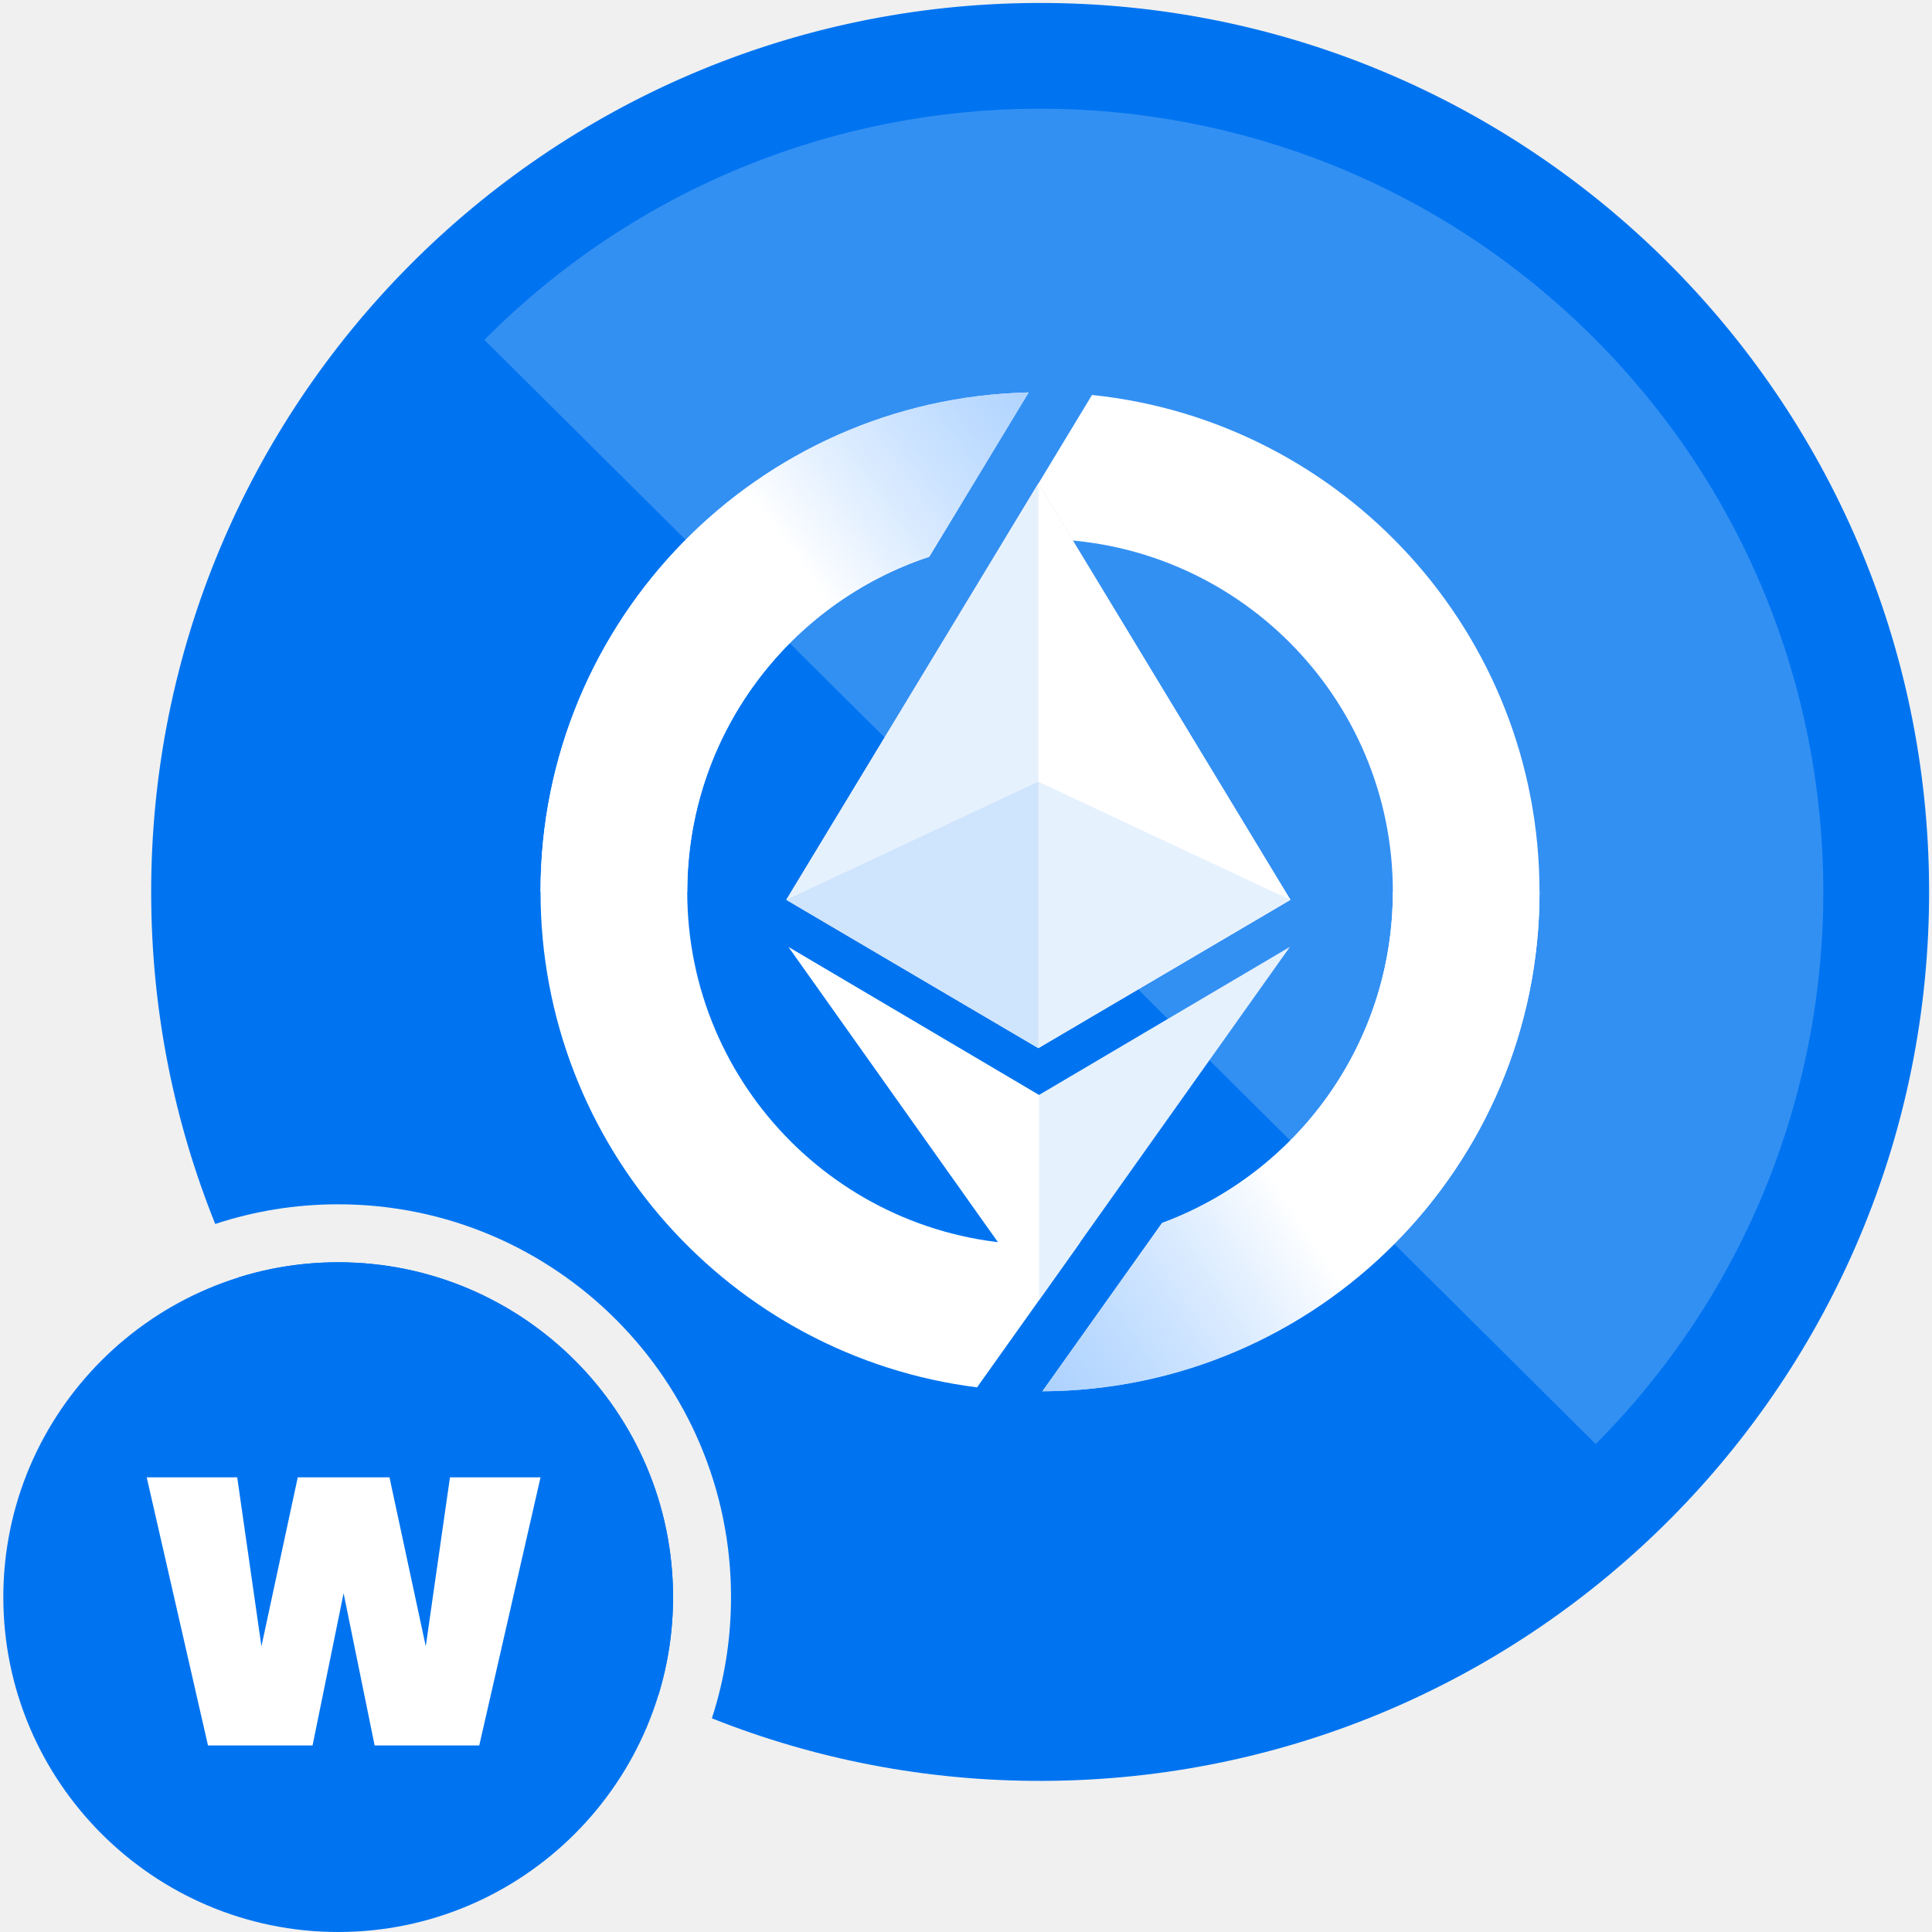
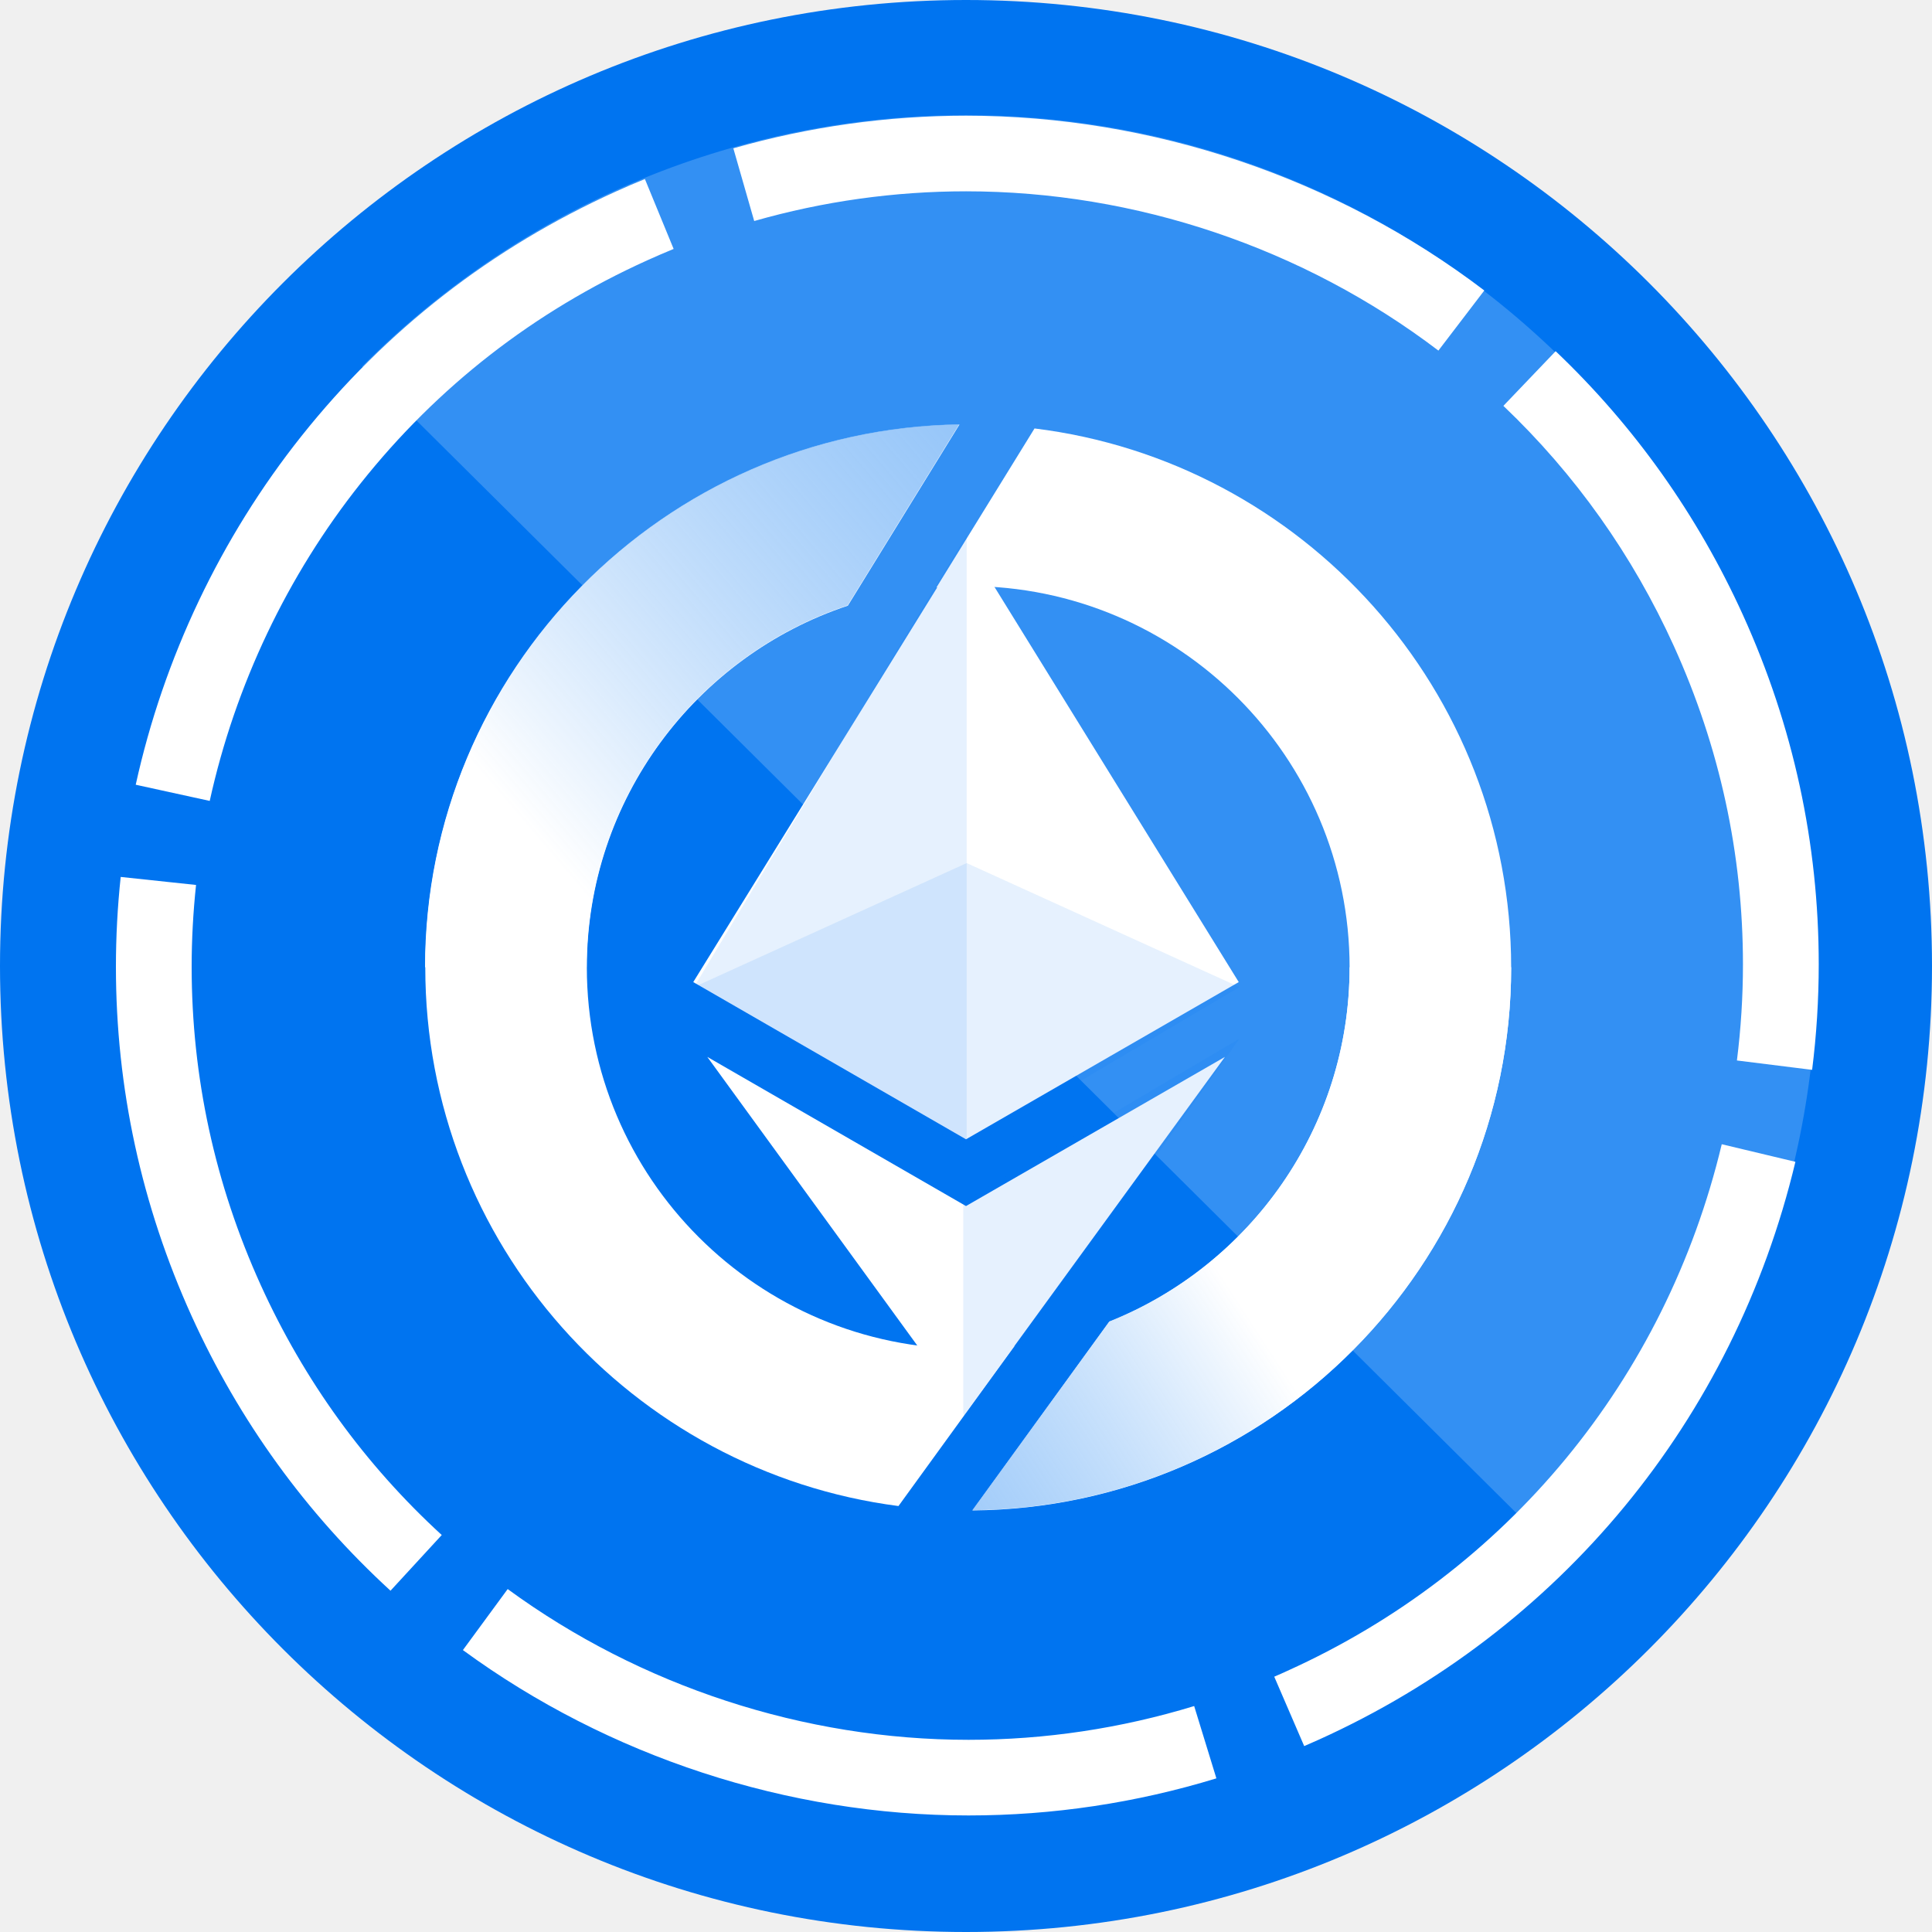
- <svg xmlns="http://www.w3.org/2000/svg" viewBox="0 0 32 32" fill="none">
-   <path fill-rule="evenodd" clip-rule="evenodd" d="M31.952 14.724C31.979 22.856 25.409 29.47 17.277 29.497C15.339 29.504 13.488 29.136 11.791 28.461C11.997 27.828 12.108 27.154 12.108 26.453C12.108 22.866 9.193 19.947 5.601 19.947C4.891 19.947 4.206 20.061 3.565 20.273C2.887 18.588 2.51 16.749 2.504 14.823C2.477 6.691 9.047 0.077 17.179 0.049C25.311 0.022 31.925 6.592 31.952 14.724ZM3.955 21.156C4.476 20.994 5.029 20.907 5.601 20.907C8.662 20.907 11.148 23.396 11.148 26.453C11.148 27.017 11.063 27.562 10.906 28.075C7.874 26.631 5.413 24.182 3.955 21.156Z" fill="#0074F0" />
-   <path opacity="0.2" d="M26.43 23.918C31.479 18.836 31.454 10.618 26.372 5.57C21.289 0.521 13.072 0.547 8.023 5.629L26.43 23.918Z" fill="white" />
-   <path d="M16.625 8.958C16.823 8.938 17.023 8.928 17.226 8.928C20.454 8.928 23.07 11.544 23.07 14.771C23.07 17.288 21.479 19.433 19.248 20.256L17.265 23.044C21.816 23.023 25.499 19.327 25.499 14.771C25.499 10.493 22.252 6.973 18.087 6.542L16.625 8.958Z" fill="white" />
-   <path d="M17.038 6.5C12.556 6.6 8.953 10.265 8.953 14.771C8.953 18.987 12.107 22.466 16.183 22.979L17.891 20.577C17.673 20.602 17.451 20.615 17.226 20.615C13.999 20.615 11.383 17.998 11.383 14.771C11.383 12.185 13.063 9.991 15.391 9.222L17.038 6.5Z" fill="white" />
-   <path d="M19.248 20.256C21.479 19.433 23.07 17.288 23.07 14.771H25.5C25.5 19.327 21.817 23.023 17.266 23.044L19.248 20.256Z" fill="url(#paint0_linear_378_7452)" />
-   <path d="M17.038 6.5C12.556 6.6 8.953 10.265 8.953 14.771C8.953 14.771 11.383 14.806 11.383 14.771C11.383 12.185 13.063 9.991 15.391 9.222L17.038 6.5Z" fill="url(#paint1_linear_378_7452)" />
-   <path d="M17.21 21.534L21.364 15.684L17.21 18.136L13.059 15.684L17.21 21.534Z" fill="white" />
-   <path opacity="0.1" d="M17.211 21.534L21.365 15.684L17.211 18.136V21.534Z" fill="#0074F0" />
-   <path d="M17.198 17.36L21.373 14.904L17.198 8.008L13.023 14.904L17.198 17.36Z" fill="url(#paint2_linear_378_7452)" />
-   <path d="M17.198 17.36L21.373 14.904L17.198 8.008L13.023 14.904L17.198 17.36Z" fill="white" />
-   <path opacity="0.1" d="M17.199 17.359L13.025 14.904L17.199 8.008L17.199 17.359Z" fill="#0074F0" />
-   <path opacity="0.1" d="M17.198 17.36V12.947L13.023 14.904L17.198 17.36Z" fill="#0074F0" />
-   <path opacity="0.1" d="M17.197 17.36V12.947L21.371 14.904L17.197 17.36Z" fill="#0074F0" />
-   <path d="M5.601 20.907C2.544 20.907 0.055 23.396 0.055 26.453C0.055 29.511 2.544 32 5.601 32C8.659 32 11.148 29.511 11.148 26.453C11.148 23.396 8.662 20.907 5.601 20.907Z" fill="#0074F0" />
-   <path d="M8.953 24.469L7.938 28.91H6.205L5.691 26.389L5.177 28.91H3.445L2.43 24.469H3.929L4.33 27.268L4.932 24.469H6.451L7.052 27.268L7.453 24.469H8.953Z" fill="white" />
+ <svg xmlns="http://www.w3.org/2000/svg" viewBox="0 0 40 40" fill="none">
+   <path d="M20 40C31.046 40 40 31.046 40 20C40 8.954 31.046 0 20 0C8.954 0 0 8.954 0 20C0 31.046 8.954 40 20 40Z" fill="#0074F0" />
+   <path d="M20.052 37.587C16.319 37.587 12.6 36.371 9.584 34.163L10.511 32.9C13.261 34.912 16.649 36.021 20.052 36.021C21.636 36.021 23.208 35.785 24.724 35.322L25.184 36.819C23.52 37.328 21.793 37.587 20.053 37.587H20.052ZM27.002 36.151L26.382 34.714C26.473 34.675 26.564 34.635 26.654 34.593C31.205 32.536 34.482 28.562 35.647 23.69L37.172 24.054C35.895 29.4 32.297 33.76 27.3 36.02C27.2 36.064 27.101 36.109 27.002 36.151ZM8.085 32.934C6.339 31.333 4.954 29.421 3.969 27.251C2.928 24.955 2.4 22.521 2.4 20.016C2.4 19.398 2.433 18.772 2.499 18.156L4.059 18.322C3.999 18.883 3.968 19.453 3.968 20.016C3.968 22.297 4.449 24.514 5.398 26.605C6.296 28.582 7.556 30.324 9.146 31.781L8.085 32.934ZM37.517 22.15L35.961 21.956C36.044 21.297 36.086 20.629 36.086 19.966C36.086 17.685 35.605 15.468 34.656 13.377C33.801 11.493 32.614 9.82 31.126 8.403L32.208 7.271C33.842 8.826 35.146 10.664 36.085 12.731C37.127 15.027 37.655 17.461 37.655 19.966C37.655 20.693 37.609 21.428 37.518 22.15H37.517ZM4.342 16.582L2.81 16.247C3.386 13.625 4.57 11.13 6.238 9.033C7.988 6.833 10.179 5.128 12.754 3.964C12.952 3.873 13.153 3.788 13.352 3.707L13.947 5.154C13.764 5.229 13.581 5.308 13.4 5.39C11.056 6.45 9.059 8.003 7.467 10.007C5.948 11.917 4.867 14.191 4.342 16.583V16.582ZM29.781 7.259C26.985 5.133 23.512 3.961 20.002 3.961C18.518 3.961 17.041 4.168 15.615 4.576L15.183 3.071C16.75 2.623 18.371 2.396 20.002 2.396C23.853 2.396 27.663 3.681 30.731 6.014L29.781 7.258V7.259Z" fill="white" />
+   <path opacity="0.2" d="M32.499 32.419C39.357 25.514 39.319 14.358 32.414 7.501C25.509 0.644 14.353 0.682 7.496 7.587L32.499 32.423V32.419Z" fill="white" />
+   <path d="M20.999 27.865C20.685 27.903 20.365 27.927 20.046 27.927C15.691 27.927 12.15 24.386 12.15 20.03C12.15 16.547 14.418 13.583 17.554 12.54L19.865 8.789C13.751 8.884 8.805 13.893 8.805 20.03C8.805 25.739 13.084 30.467 18.602 31.181L21.004 27.869L20.999 27.865Z" fill="white" />
+   <path d="M12.145 20.026C12.145 16.542 14.414 13.578 17.549 12.534L19.86 8.784C13.746 8.879 8.8 13.888 8.8 20.026H12.145Z" fill="url(#paint0_linear_2_25160)" />
+   <path d="M21.419 8.87L19.388 12.163C19.608 12.144 19.827 12.134 20.046 12.134C24.401 12.134 27.942 15.675 27.942 20.031C27.942 23.352 25.879 26.202 22.967 27.364L20.132 31.272C26.289 31.224 31.287 26.202 31.287 20.031C31.287 14.293 26.97 9.552 21.414 8.87H21.419Z" fill="white" />
+   <path d="M27.942 20.026C27.942 23.347 25.879 26.197 22.967 27.36L20.132 31.267C26.289 31.22 31.287 26.197 31.287 20.026H27.942Z" fill="url(#paint1_linear_2_25160)" />
+   <path d="M14.644 21.882L20 24.97L25.361 21.882L20 29.244L14.644 21.882ZM14.353 20.333L20 11.198L25.647 20.333L20 23.588L14.353 20.333Z" fill="white" />
+   <path opacity="0.1" d="M20.014 11.069L14.367 20.438L20.014 23.774V17.869V11.069Z" fill="#0074F0" />
+   <path opacity="0.1" d="M20.014 24.841L19.943 24.927V29.258L20.014 29.463L25.661 21.505L20.014 24.841Z" fill="#0074F0" />
+   <path opacity="0.1" d="M20.014 23.773L25.661 20.437L20.014 17.869V23.773Z" fill="#0074F0" />
+   <path opacity="0.1" d="M14.367 20.437L20.014 23.773V17.869L14.367 20.437Z" fill="#0074F0" />
  <defs>
-     <linearGradient id="paint0_linear_378_7452" x1="11.78" y1="25.137" x2="20.891" y2="19.169" gradientUnits="userSpaceOnUse">
-       <stop stop-color="#1A82FF" stop-opacity="0.5" />
+     <linearGradient id="paint0_linear_2_25160" x1="27.137" y1="3.237" x2="10.883" y2="17.09" gradientUnits="userSpaceOnUse">
+       <stop stop-color="#0074F0" stop-opacity="0.5" />
      <stop offset="1" stop-color="white" />
    </linearGradient>
-     <linearGradient id="paint1_linear_378_7452" x1="21.691" y1="2.692" x2="12.973" y2="8.991" gradientUnits="userSpaceOnUse">
-       <stop stop-color="#1A82FF" stop-opacity="0.5" />
-       <stop offset="1" stop-color="white" />
-     </linearGradient>
-     <linearGradient id="paint2_linear_378_7452" x1="8.317" y1="10.505" x2="15.63" y2="14.969" gradientUnits="userSpaceOnUse">
-       <stop stop-color="#1C313F" />
+     <linearGradient id="paint1_linear_2_25160" x1="12.698" y1="34.112" x2="25.059" y2="26.044" gradientUnits="userSpaceOnUse">
+       <stop stop-color="#0074F0" stop-opacity="0.5" />
      <stop offset="1" stop-color="white" />
    </linearGradient>
  </defs>
</svg>
